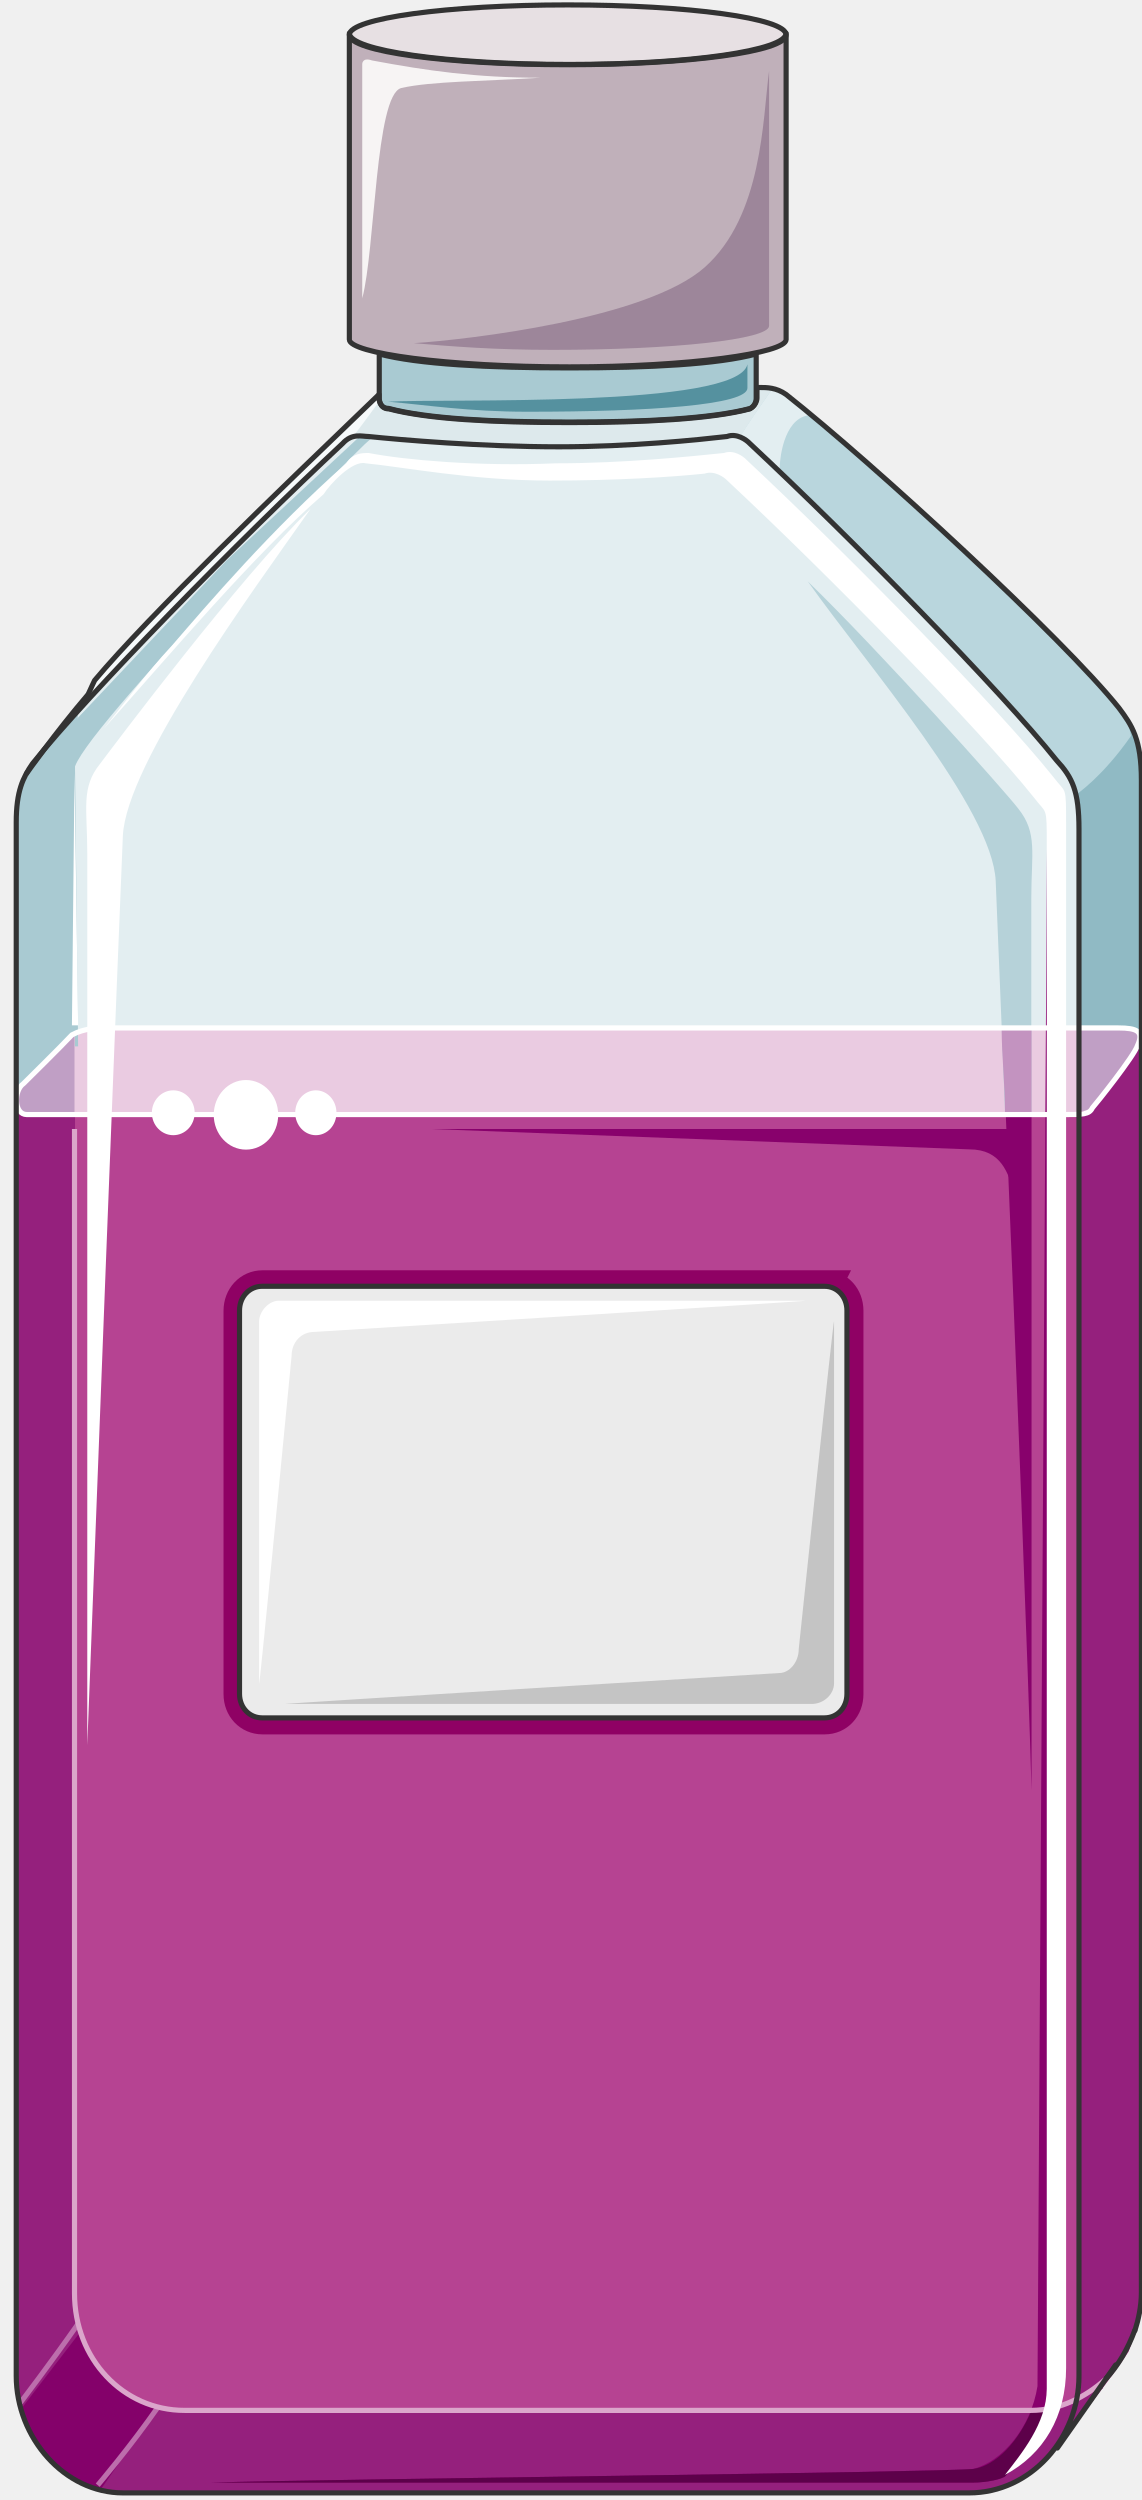
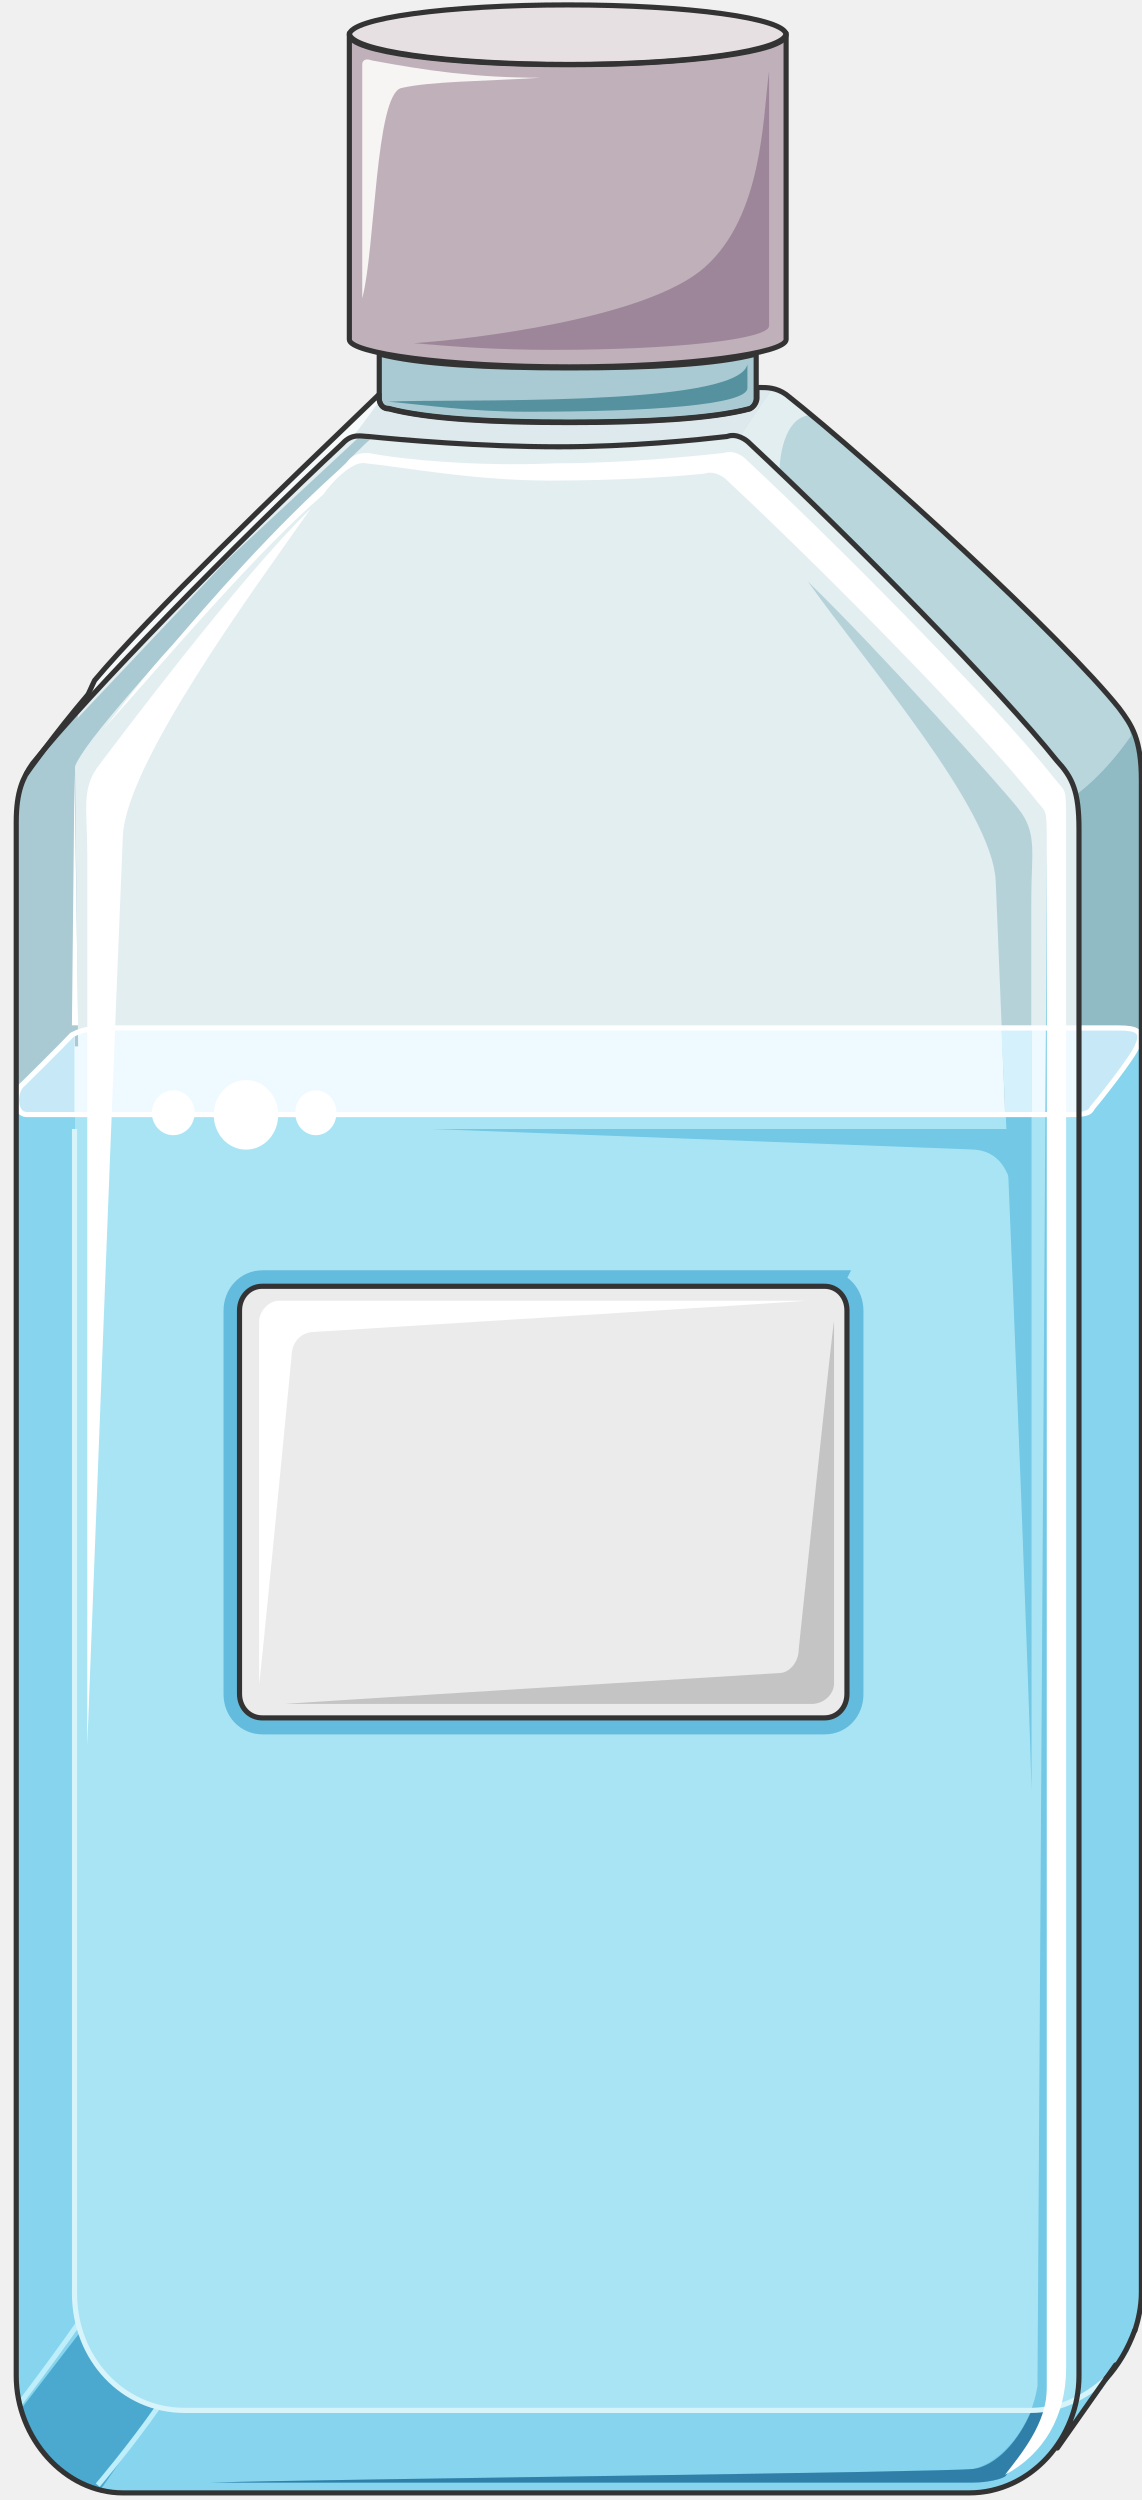
<svg xmlns="http://www.w3.org/2000/svg" version="1.0" viewBox="0 0 176.92 387.628">
  <defs>
    <clipPath clipPathUnits="userSpaceOnUse" id="a">
      <path d="M1.52-.16h176.692v387.925H1.519z" />
    </clipPath>
  </defs>
  <path d="M173.495 109.773c-8.515-10.673-38.097-37.937-51.609-48.61-1.519-1.08-3.038-1.08-4.037-1.08h-.48v1.64s0 1.039-1 1.599c-6.036 1.599-16.55 2.118-28.063 2.118-12.032 0-22.066-.52-28.063-2.118-1.519 0-1.519-1.6-1.519-1.6v-.56c-15.51 14.952-35.578 34.18-44.093 44.334-1 1.6-1.999 2.678-2.518 4.797 11.033-12.272 28.582-29.902 41.095-41.655 1.519-1.599 3.038-1.039 4.037-1.039 4.997.52 17.51 1.6 29.542 1.6 11.034 0 21.547-1.08 26.065-1.6 1.519-.56 2.998.52 3.517 1.04 16.03 14.95 39.057 38.456 47.612 49.13 2.478 2.678 3.478 4.837 3.478 10.713v239.775c0 4.797-2 9.074-4.997 12.272 2.998-3.198 10.513-13.352 12.512-15.99 1-2.678 1.999-5.876 1.999-9.074V121.007c0-6.436-1.48-8.555-3.478-11.234z" fill="#90bac4" fill-rule="evenodd" fill-opacity="1" stroke="none" />
  <path d="M54.167 5.397c0-2.559 15.191-4.637 33.86-4.637 18.708 0 33.86 2.078 33.86 4.637 0 2.598-15.152 4.637-33.86 4.637-18.669 0-33.86-2.039-33.86-4.637z" fill="#e7e0e3" fill-rule="evenodd" fill-opacity="1" stroke="none" />
  <path d="M121.886 52.648c0 2.119-15.03 4.238-33.58 4.238-19.068 0-34.139-2.12-34.139-4.238V5.157c0 2.678 15.071 4.837 34.14 4.837 18.548 0 33.58-2.159 33.58-4.837v47.491z" fill="#c0b0ba" fill-rule="evenodd" fill-opacity="1" stroke="none" />
  <path d="M119.248 10.993V50.53c0 2.12-14.991 3.718-33.54 3.718-8.994 0-15.51-.52-21.547-1.04 8.515-.559 36.058-3.757 45.093-11.752 8.994-7.995 8.994-22.986 9.994-30.462z" fill="#9d869a" fill-rule="evenodd" fill-opacity="1" stroke="none" />
  <path d="M88.306 57.045c-12.512 0-23.505-.56-29.502-2.158v6.916s0 1.599 1.52 1.599C66.32 65 76.313 65.52 88.305 65.52c11.474 0 21.987-.52 27.944-2.118.999-.52.999-1.6.999-1.6v-6.915c-5.956 1.599-16.47 2.158-28.943 2.158z" fill="#a9cad2" fill-rule="evenodd" fill-opacity="1" stroke="none" />
  <path d="M115.89 56.486v3.678c0 2.638-15.031 3.677-34.14 3.677-9.034 0-15.55-1.04-21.586-1.559 8.554-.52 54.247 1.04 55.726-5.796z" fill="#55919f" fill-rule="evenodd" fill-opacity="1" stroke="none" />
  <path d="M163.82 117.889c-8.514-10.674-31.58-34.18-47.57-49.13-.52-.56-2.04-1.64-3.518-1.08-4.518.52-15.031 1.599-26.065 1.599-11.992 0-24.545-1.08-29.542-1.599-.999 0-2.518-.56-3.997 1.08-16.03 14.95-39.576 38.976-48.091 49.65-1.48 2.158-2.519 4.277-2.519 9.074v240.894c0 9.634 7.516 18.149 16.55 18.149h131.2c9.555 0 17.03-8.515 17.03-18.15V128.563c0-5.876-.999-7.995-3.477-10.673z" fill="#e3eef1" fill-rule="evenodd" fill-opacity="1" stroke="none" />
-   <path d="M4.157 172.815c-2.038 0-2.038-3.757-.52-4.797 0 0 5.997-5.916 7.516-7.555 1.999-1.08 3.998-1.08 5.997-1.08h156.225c2.998 0 3.998.56 2.998 2.719-.48 1.599-6.476 9.114-6.996 9.674-.48 1.04-1.519 1.04-4.517 1.04H4.157z" fill="#eacbe1" fill-rule="evenodd" fill-opacity="1" stroke="none" />
+   <path d="M4.157 172.815c-2.038 0-2.038-3.757-.52-4.797 0 0 5.997-5.916 7.516-7.555 1.999-1.08 3.998-1.08 5.997-1.08h156.225c2.998 0 3.998.56 2.998 2.719-.48 1.599-6.476 9.114-6.996 9.674-.48 1.04-1.519 1.04-4.517 1.04H4.157z" fill="#eefaff" fill-rule="evenodd" fill-opacity="1" stroke="none" />
  <path d="M125.244 90.145c11.073 10.714 30.662 32.62 32.66 35.259 2.998 3.758 2 6.956 2 13.912v138.316c-1-26.704-4.998-129.762-5.518-140.995-.48-11.233-20.067-33.66-29.142-46.492z" fill="#b6d2d9" fill-rule="evenodd" fill-opacity="1" stroke="none" />
-   <path d="M155.826 172.815h4.117v-13.432h-4.637c0 4.318.52 8.635.52 13.432z" fill="#c393c0" fill-rule="evenodd" fill-opacity="1" stroke="none" />
-   <path d="M173.375 159.383h-6.076v12.873c1.039 0 1.519 0 2.038-.52.48-.52 6.556-8.035 7.036-9.634 1-2.159 0-2.719-2.998-2.719z" fill="#c09fc5" fill-rule="evenodd" fill-opacity="1" stroke="none" />
-   <path d="M176.493 160.023c.48.56.48 1.08 0 2.159-.52 1.599-6.516 9.074-7.036 9.594-.48.56-1 .56-1.998.56 0 .52-.48.52-1 .52H4.157c-1.519 0-2.038-2.12-1.519-3.199v198.72c0 9.634 7.516 18.149 16.55 18.149h131.24c4.518 0 8.516-2.119 11.514-5.317 2.518-2.159 11.033-13.352 13.032-16.55 1-2.678 1.999-5.876 1.999-9.114V160.023h-.48z" fill="#b64392" fill-rule="evenodd" fill-opacity="1" stroke="none" />
-   <path d="M159.943 277.632V172.815h-3.998c1.52 35.859 3.518 87.187 3.998 104.817z" fill="#88016c" fill-rule="evenodd" fill-opacity="1" stroke="none" />
-   <path d="M176.493 162.182c-.52 1.599-6.556 9.074-7.076 9.594-.48.56-1 .56-1.998.56v195.92c0 4.798-2.04 9.075-5.077 12.273.52 0 .52 0 1.039-.52 0 0 0-.519.48-.519v-.56s.52 0 .52-.52h.52c0-.519 0-.519.479-1.079v-.52c.52 0 .52 0 .52-.52.48 0 .48 0 .48-.559.519 0 .519 0 .519-.52.52 0 .52-.52.52-.52l.48-.559c0-.52.519-.52.519-.52 0-.56.52-.56.52-.56 0-.519.48-.519.48-1.038l.519-.56.48-.52c0-.52 0-.52.52-.52 0-.56 0-.56.52-1.079v-.52c.479 0 .479 0 .479-.56.52 0 .52 0 .52-.519l.52-.52v-.56c.479 0 .479-.519.479-.519s.52 0 .52-.52v-.56h.48c0-.519 0-.519.519-.519 1-2.678 1.999-5.876 1.999-9.074V160.023h-.48c.48.56.48 1.08 0 2.159z" fill="#95207d" fill-rule="evenodd" fill-opacity="1" stroke="none" />
+   <path d="M155.826 172.815h4.117v-13.432h-4.637c0 4.318.52 8.635.52 13.432z" fill="#d5f1fb" fill-rule="evenodd" fill-opacity="1" stroke="none" />
+   <path d="M173.375 159.383h-6.076v12.873c1.039 0 1.519 0 2.038-.52.48-.52 6.556-8.035 7.036-9.634 1-2.159 0-2.719-2.998-2.719z" fill="#c7e9f7" fill-rule="evenodd" fill-opacity="1" stroke="none" />
+   <path d="M176.493 160.023c.48.56.48 1.08 0 2.159-.52 1.599-6.516 9.074-7.036 9.594-.48.56-1 .56-1.998.56 0 .52-.48.52-1 .52H4.157c-1.519 0-2.038-2.12-1.519-3.199v198.72c0 9.634 7.516 18.149 16.55 18.149h131.24c4.518 0 8.516-2.119 11.514-5.317 2.518-2.159 11.033-13.352 13.032-16.55 1-2.678 1.999-5.876 1.999-9.114V160.023h-.48z" fill="#a9e4f5" fill-rule="evenodd" fill-opacity="1" stroke="none" />
+   <path d="M159.943 277.632V172.815h-3.998c1.52 35.859 3.518 87.187 3.998 104.817z" fill="#72c8e5" fill-rule="evenodd" fill-opacity="1" stroke="none" />
+   <path d="M176.493 162.182c-.52 1.599-6.556 9.074-7.076 9.594-.48.56-1 .56-1.998.56v195.92c0 4.798-2.04 9.075-5.077 12.273.52 0 .52 0 1.039-.52 0 0 0-.519.48-.519v-.56s.52 0 .52-.52h.52c0-.519 0-.519.479-1.079v-.52c.52 0 .52 0 .52-.52.48 0 .48 0 .48-.559.519 0 .519 0 .519-.52.52 0 .52-.52.52-.52l.48-.559c0-.52.519-.52.519-.52 0-.56.52-.56.52-.56 0-.519.48-.519.48-1.038l.519-.56.48-.52c0-.52 0-.52.52-.52 0-.56 0-.56.52-1.079v-.52c.479 0 .479 0 .479-.56.52 0 .52 0 .52-.519l.52-.52v-.56c.479 0 .479-.519.479-.519s.52 0 .52-.52v-.56h.48c0-.519 0-.519.519-.519 1-2.678 1.999-5.876 1.999-9.074V160.023h-.48c.48.56.48 1.08 0 2.159z" fill="#86d4ee" fill-rule="evenodd" fill-opacity="1" stroke="none" />
  <path d="M121.846 61.163c-1.479-1.08-2.998-1.08-3.997-1.08h-.48v1.64s0 1.039-1 1.599c-6.036 1.599-16.51 2.158-28.023 2.158-12.032 0-22.026-.56-28.023-2.158-1.519 0-1.519-1.6-1.519-1.6v-.56c-5.996 5.917-12.512 12.353-19.028 18.75h2.039c3.997-4.278 7.995-8.036 11.473-11.234 1.519-1.599 3.038-1.079 4.037-1.079 4.997.56 17.51 1.6 29.502 1.6 11.034 0 21.507-1.04 26.025-1.6 1.519-.52 2.998.56 3.517 1.08 1 1.079 2 1.598 2.999 2.678l5.476-8.035c-1.479-.56-2.478-1.6-2.998-2.16z" fill="#dde9ec" fill-rule="evenodd" fill-opacity="1" stroke="none" />
  <path d="M116.37 68.638c15.99 14.991 39.016 38.497 47.53 49.21 1.48 1.6 2.48 3.199 2.999 5.317 0 0 3.997-2.638 8.475-9.074-.48-2.119-.48-2.679-2-4.278-8.474-10.673-38.016-37.937-51.488-48.65-1-.52-1.519-1.08-1.999-1.08-4.517 6.437-5.037 7.516-5.037 7.516.52 0 1.52.52 1.52 1.04z" fill="#b9d6dd" fill-rule="evenodd" fill-opacity="1" stroke="none" />
  <path d="M53.308 68.638c.5-.52 1-1.059 1.499-1.059 0 0 .5-.54 3.997-5.357l-.5-.54c-15.53 14.992-35.598 33.7-43.613 43.854-.5 1.08-1 1.62-1 2.139h-.499c-3.018 4.277-6.016 8.555-8.035 10.693 8.535-10.693 32.1-34.759 48.15-49.73z" fill="#f6fafb" fill-rule="evenodd" fill-opacity="1" stroke="none" />
-   <path d="M4.118 172.815h7.435v-12.232h-.48c-1.499 1.599-7.455 7.455-7.455 7.455-1.5 1.06-1.5 4.777.5 4.777z" fill="#c09fc5" fill-rule="evenodd" fill-opacity="1" stroke="none" />
+   <path d="M4.118 172.815h7.435v-12.232h-.48c-1.499 1.599-7.455 7.455-7.455 7.455-1.5 1.06-1.5 4.777.5 4.777z" fill="#c7e9f7" fill-rule="evenodd" fill-opacity="1" stroke="none" />
  <path d="M5.117 118.408c-1.5 2.139-2.499 4.278-2.499 9.075v45.972l.5-1.06c-1-1.079-1-3.198.5-4.277 0 0 5.996-5.876 7.495-7.475h.5v1.599h.5l-.5-44.913.5-6.956c-2.999 3.218-4.997 5.897-6.996 8.035z" fill="#a9cad2" fill-rule="evenodd" fill-opacity="1" stroke="none" />
-   <path d="M28.663 373.733c-9.515 0-17.03-8.035-17.03-18.188v-182.69H4.157c-1.519 0-2.038-2.158-1.519-3.238v198.76c0 9.634 7.516 18.149 16.51 18.149h131.16c4.478 0 8.516-2.119 11.514-5.317 1.479-1.08 4.477-5.357 7.475-9.075v-1.599c-2.478 2.12-5.996 3.198-9.474 3.198H28.663z" fill="#95207d" fill-rule="evenodd" fill-opacity="1" stroke="none" />
+   <path d="M28.663 373.733c-9.515 0-17.03-8.035-17.03-18.188v-182.69H4.157c-1.519 0-2.038-2.158-1.519-3.238v198.76c0 9.634 7.516 18.149 16.51 18.149h131.16c4.478 0 8.516-2.119 11.514-5.317 1.479-1.08 4.477-5.357 7.475-9.075v-1.599c-2.478 2.12-5.996 3.198-9.474 3.198H28.663z" fill="#86d4ee" fill-rule="evenodd" fill-opacity="1" stroke="none" />
  <path d="M11.533 119.328c0-4.777 44.253-50.07 45.772-51.13 1.5-1.079-1.519-.539-1.519-.539L35.18 86.847l-24.665 26.105z" fill="#a9cad2" fill-rule="evenodd" fill-opacity="1" stroke="none" />
-   <path d="m15.63 385.966 8.955-12.832c-5.976-1.62-10.454-5.897-11.953-11.793l-9.474 12.313c1.999 5.896 6.496 10.713 12.473 12.312z" fill="#84016a" fill-rule="evenodd" fill-opacity="1" stroke="none" />
-   <path d="M66.8 175.054h90.505v9.994c-1-3.118-2-6.836-6.996-6.836z" fill="#88016c" fill-rule="evenodd" fill-opacity="1" stroke="none" />
-   <path d="M162.342 131.16v239.375c0 5.317-3.998 10.154-6.476 13.352-.52.52-2.999 1.04-4.997 1.04H32.74c16.55-.52 113.611-1.6 118.129-2.119 4.477-1.08 8.994-6.396 9.994-12.832z" fill="#88016c" fill-rule="evenodd" fill-opacity="1" stroke="none" />
-   <path d="M159.943 373.733c-1.999 4.798-5.477 8.555-8.994 9.075-4.518.52-101.659 1.599-118.209 2.119H150.95c1.998 0 4.517-.52 4.996-1.04 2-2.678 4.997-6.396 5.997-10.154h-1.999z" fill="#5d014a" fill-rule="evenodd" fill-opacity="1" stroke="none" />
+   <path d="m15.63 385.966 8.955-12.832c-5.976-1.62-10.454-5.897-11.953-11.793l-9.474 12.313c1.999 5.896 6.496 10.713 12.473 12.312z" fill="#4ba9cf" fill-rule="evenodd" fill-opacity="1" stroke="none" />
+   <path d="M66.8 175.054h90.505v9.994c-1-3.118-2-6.836-6.996-6.836z" fill="#72c8e5" fill-rule="evenodd" fill-opacity="1" stroke="none" />
+   <path d="M162.342 131.16v239.375c0 5.317-3.998 10.154-6.476 13.352-.52.52-2.999 1.04-4.997 1.04H32.74c16.55-.52 113.611-1.6 118.129-2.119 4.477-1.08 8.994-6.396 9.994-12.832z" fill="#72c8e5" fill-rule="evenodd" fill-opacity="1" stroke="none" />
+   <path d="M159.943 373.733c-1.999 4.798-5.477 8.555-8.994 9.075-4.518.52-101.659 1.599-118.209 2.119H150.95c1.998 0 4.517-.52 4.996-1.04 2-2.678 4.997-6.396 5.997-10.154h-1.999z" fill="#2f7fa8" fill-rule="evenodd" fill-opacity="1" stroke="none" />
  <path d="M56.166 46.252V9.914s0-1.08 1.519-.54c8.555 1.6 16.09 2.679 26.144 2.679-8.535.54-17.09.54-21.627 1.599-4.017 1.08-4.017 25.124-6.036 32.6z" fill="#f7f4f4" fill-rule="evenodd" fill-opacity="1" stroke="none" />
  <path d="M121.886 61.163c-1-.52-1.519-1.08-1.999-1.08-4.517 6.397-5.037 7.476-5.037 7.476.52 0 1.52.52 1.52 1.08 1.519 1.039 2.998 2.638 4.517 4.237 0-2.639 1-8.515 4.997-8.515-1.48-1.599-2.998-2.678-3.998-3.198z" fill="#e3eef1" fill-rule="evenodd" fill-opacity="1" stroke="none" />
-   <path clip-path="url(#a)" d="M24.585 373.094c-4.457 6.396-9.434 12.232-9.434 12.232M12.113 360.302c-4.478 6.396-8.955 12.232-8.955 12.232" fill="none" stroke="#bc6eac" stroke-width=".8px" stroke-linecap="butt" stroke-linejoin="miter" stroke-miterlimit="8" stroke-dasharray="none" stroke-opacity="1" />
+   <path clip-path="url(#a)" d="M24.585 373.094c-4.457 6.396-9.434 12.232-9.434 12.232M12.113 360.302c-4.478 6.396-8.955 12.232-8.955 12.232" fill="none" stroke="#bdeefa" stroke-width=".8px" stroke-linecap="butt" stroke-linejoin="miter" stroke-miterlimit="8" stroke-dasharray="none" stroke-opacity="1" />
  <path d="M171.376 368.936c2.039-2.158 3.558-4.877 4.557-7.595" fill="none" stroke="#333" stroke-width=".8px" stroke-linecap="round" stroke-linejoin="round" stroke-miterlimit="10" stroke-dasharray="none" stroke-opacity="1" />
-   <path d="M11.553 175.054v180.53c0 10.154 7.515 18.15 17.07 18.15h131.24c4.517 0 8.515-2.12 11.513-4.798" fill="none" stroke="#dba6cb" stroke-width=".8px" stroke-linecap="butt" stroke-linejoin="miter" stroke-miterlimit="8" stroke-dasharray="none" stroke-opacity="1" />
+   <path d="M11.553 175.054v180.53c0 10.154 7.515 18.15 17.07 18.15h131.24c4.517 0 8.515-2.12 11.513-4.798" fill="none" stroke="#d8f4fb" stroke-width=".8px" stroke-linecap="butt" stroke-linejoin="miter" stroke-miterlimit="8" stroke-dasharray="none" stroke-opacity="1" />
  <path d="m11.553 119.967-.4 39.017h.96l-.56-39.017z" fill="#fff" fill-rule="evenodd" fill-opacity="1" stroke="none" />
  <path clip-path="url(#a)" d="M4.157 172.815c-2.038 0-2.038-3.757-.52-4.797 0 0 5.997-5.916 7.516-7.555 1.999-1.08 3.998-1.08 5.997-1.08h156.225c2.998 0 3.998.56 2.998 2.719-.48 1.599-6.476 9.114-6.996 9.674-.48 1.04-1.519 1.04-4.517 1.04H4.157" fill="none" stroke="#fff" stroke-width=".8px" stroke-linecap="round" stroke-linejoin="round" stroke-miterlimit="10" stroke-dasharray="none" stroke-opacity="1" />
  <path d="M54.167 5.397c0-2.559 15.191-4.637 33.86-4.637 18.708 0 33.86 2.078 33.86 4.637 0 2.598-15.152 4.637-33.86 4.637-18.669 0-33.86-2.039-33.86-4.637" fill="none" stroke="#333" stroke-width=".8px" stroke-linecap="round" stroke-linejoin="round" stroke-miterlimit="10" stroke-dasharray="none" stroke-opacity="1" />
  <path d="M121.886 52.648c0 2.119-15.03 4.238-33.58 4.238-19.068 0-34.139-2.12-34.139-4.238V5.157c0 2.678 15.071 4.837 34.14 4.837 18.548 0 33.58-2.159 33.58-4.837v47.491zM163.82 117.889c-8.514-10.674-31.58-34.18-47.57-49.13-.52-.56-2.04-1.64-3.518-1.08-4.518.52-15.031 1.599-26.065 1.599-11.992 0-24.545-1.08-29.542-1.599-.999 0-2.518-.56-3.997 1.08-16.03 14.95-39.576 38.976-48.091 49.65-1.48 2.158-2.519 4.277-2.519 9.074v240.894c0 9.634 7.516 18.149 16.55 18.149h65.6s0 0 0 0h65.6c9.555 0 17.03-8.515 17.03-18.15V128.563c0-5.876-.999-7.995-3.477-10.673M172.975 366.698l-9.034 12.872" fill="none" stroke="#333" stroke-width=".8px" stroke-linecap="round" stroke-linejoin="round" stroke-miterlimit="10" stroke-dasharray="none" stroke-opacity="1" />
  <path d="M175.973 361.341c.52-1.599 1-3.718 1-5.876V121.007c0-6.436-1.48-8.555-3.478-11.234-8.515-10.673-38.097-37.937-51.609-48.61-1.519-1.08-2.998-1.08-3.997-1.08h-.52v1.64s0 1.039-1 1.599c-5.996 1.599-16.55 2.118-28.063 2.118-12.032 0-22.026-.52-28.063-2.118-1.479 0-1.479-1.6-1.479-1.6v-.56c-15.55 14.952-35.578 34.18-44.093 44.334 0 0-.52 1.08-1 2.159-5.036 5.876-9.553 12.272-9.553 12.272" fill="none" stroke="#333" stroke-width=".8px" stroke-linecap="round" stroke-linejoin="round" stroke-miterlimit="10" stroke-dasharray="none" stroke-opacity="1" />
  <path d="M88.306 57.045c-12.512 0-23.505-.56-29.502-2.158v6.916s0 1.599 1.52 1.599C66.32 65 76.313 65.52 88.305 65.52c11.474 0 21.987-.52 27.944-2.118.999-.52.999-1.6.999-1.6v-6.915c-5.956 1.599-16.47 2.158-28.943 2.158" fill="none" stroke="#333" stroke-width=".8px" stroke-linecap="round" stroke-linejoin="round" stroke-miterlimit="10" stroke-dasharray="none" stroke-opacity="1" />
-   <path d="M127.882 199.48c2 0 3.478 1.638 3.478 3.757v59.444c0 2.119-1.479 3.718-3.478 3.718H40.695c-1.998 0-3.518-1.6-3.518-3.718v-59.444c0-2.119 1.52-3.758 3.518-3.758h87.188z" fill="none" stroke="#8f0164" stroke-width="5.037px" stroke-linecap="butt" stroke-linejoin="miter" stroke-miterlimit="8" stroke-dasharray="none" stroke-opacity="1" />
+   <path d="M127.882 199.48c2 0 3.478 1.638 3.478 3.757v59.444c0 2.119-1.479 3.718-3.478 3.718H40.695c-1.998 0-3.518-1.6-3.518-3.718v-59.444c0-2.119 1.52-3.758 3.518-3.758h87.188z" fill="none" stroke="#63bbdd" stroke-width="5.037px" stroke-linecap="butt" stroke-linejoin="miter" stroke-miterlimit="8" stroke-dasharray="none" stroke-opacity="1" />
  <path d="M127.843 199.44c1.998 0 3.477 1.638 3.477 3.757v59.444c0 2.119-1.479 3.718-3.477 3.718H40.655c-1.998 0-3.518-1.6-3.518-3.718v-59.444c0-2.119 1.52-3.758 3.518-3.758h87.188z" fill="#ebebeb" fill-rule="evenodd" fill-opacity="1" stroke="none" />
  <path d="M45.213 210.233c0-2.12 1.479-3.718 3.517-3.718 0 0 78.113-4.837 76.114-4.837h-81.63c-1.52 0-3.038 1.639-3.038 3.238v56.086c0 1.599 5.037-50.77 5.037-50.77z" fill="#fff" fill-rule="evenodd" fill-opacity="1" stroke="none" />
  <path d="M123.845 255.685c0 2.119-1.52 3.718-2.998 3.718 0 0-78.113 4.797-76.594 4.797h81.59c2 0 3.479-1.6 3.479-3.198v-56.086c0-1.64-5.477 50.769-5.477 50.769z" fill="#c4c4c4" fill-rule="evenodd" fill-opacity="1" stroke="none" />
  <path d="M127.843 199.44c1.998 0 3.477 1.638 3.477 3.757v59.444c0 2.119-1.479 3.718-3.477 3.718H40.655c-1.998 0-3.518-1.6-3.518-3.718v-59.444c0-2.119 1.52-3.758 3.518-3.758h87.188z" fill="none" stroke="#333" stroke-width=".8px" stroke-linecap="round" stroke-linejoin="round" stroke-miterlimit="10" stroke-dasharray="none" stroke-opacity="1" />
  <path d="M163.301 120.447c-8.515-10.674-31.54-34.18-47.531-49.13-.52-.56-1.999-1.64-3.518-1.08-4.997.52-15.51 1.6-26.024 1.6-12.033.52-23.546-.52-29.063-1.6-.999 0-2.478 0-3.478 1.6-11.513 10.153-21.546 21.906-27.063 28.302-3.998 4.278-7.476 9.075-10.514 12.833 10.034-11.234 23.546-27.264 34.06-36.338.999-1.6 4.517-5.317 6.516-4.798 5.516.52 16.51 2.679 28.542 2.679 10.514 0 19.029-.56 24.026-1.08 1.479-.52 2.998.52 3.518 1.08 15.99 14.95 39.016 38.457 47.53 49.13 2 2.678 2 1.08 2 7.476v239.255c0 5.356-3.998 10.153-6.476 13.351 5.996-3.198 9.474-9.074 9.474-16.55V127.922c0-6.436 0-4.797-1.999-7.475zM33.14 172.855c0-2.978 2.239-5.396 4.997-5.396 2.778 0 4.997 2.418 4.997 5.396 0 2.998-2.219 5.397-4.997 5.397-2.758 0-4.997-2.399-4.997-5.397zM23.546 172.535c0-1.918 1.499-3.477 3.318-3.477 1.839 0 3.318 1.559 3.318 3.477 0 1.94-1.48 3.478-3.318 3.478-1.82 0-3.318-1.539-3.318-3.478z" fill="#fff" fill-rule="evenodd" fill-opacity="1" stroke="none" />
  <path d="M45.772 172.535c0-1.918 1.44-3.477 3.198-3.477 1.78 0 3.198 1.559 3.198 3.477 0 1.94-1.419 3.478-3.198 3.478-1.759 0-3.198-1.539-3.198-3.478zM48.17 78.872c-11.033 10.694-30.62 36.858-32.64 39.536-3.018 3.738-1.998 6.936-1.998 13.872v138.316c1-26.684 5.017-129.761 5.516-140.975.5-11.213 20.088-37.917 29.123-50.749z" fill="#fff" fill-rule="evenodd" fill-opacity="1" stroke="none" />
-   <g id="overlay_root" />
-   <rect id="anchor_liquid_bounds" x="8" y="25" width="38" height="55" fill="none" stroke="none" display="none" />
-   <rect id="anchor_label" x="10" y="40" width="36" height="20" fill="none" stroke="none" display="none" />
-   <rect id="anchor_error" x="42" y="15" width="16" height="16" fill="none" stroke="none" display="none" />
</svg>
